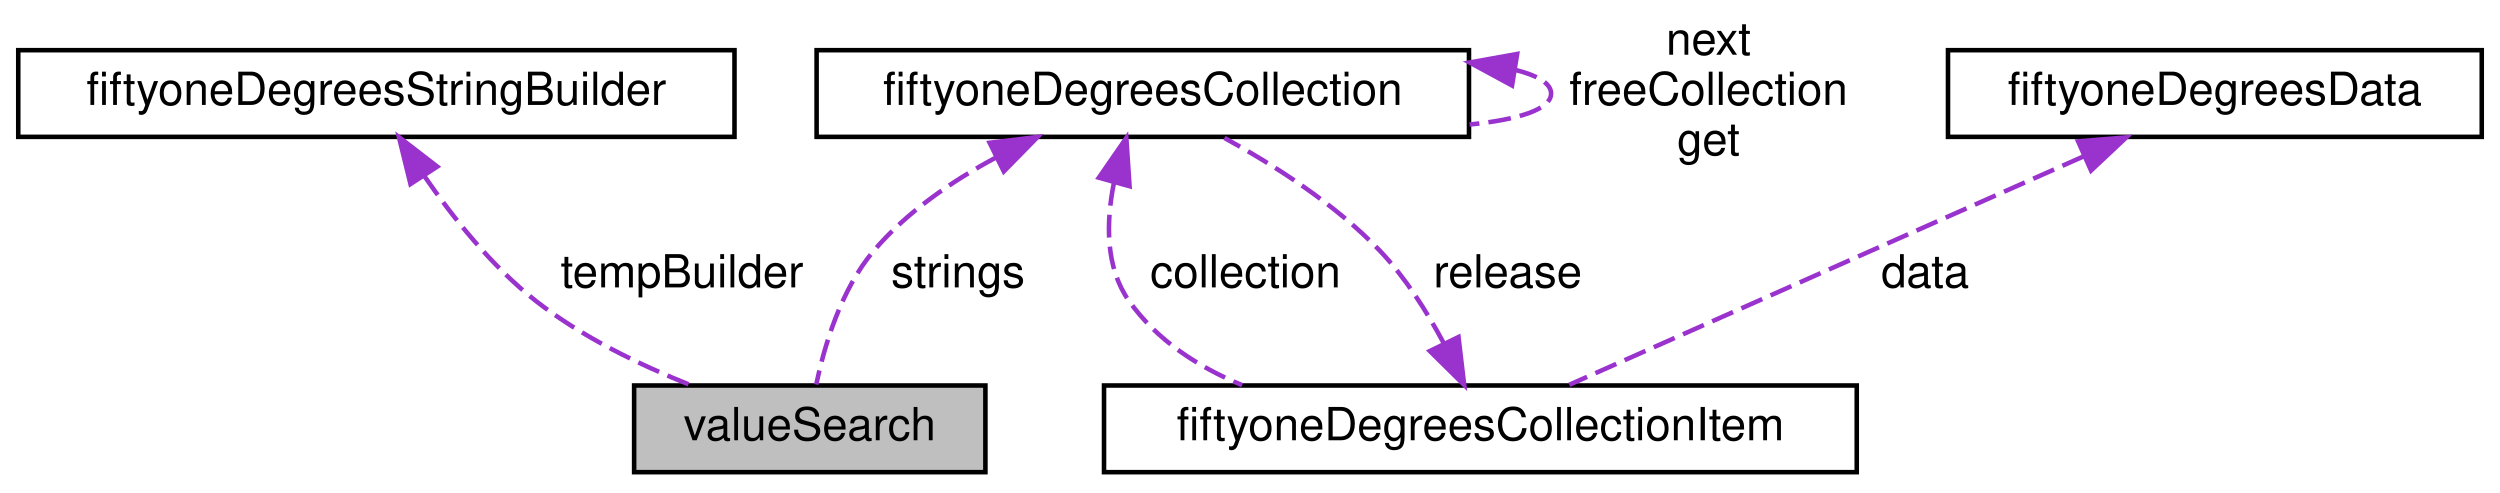
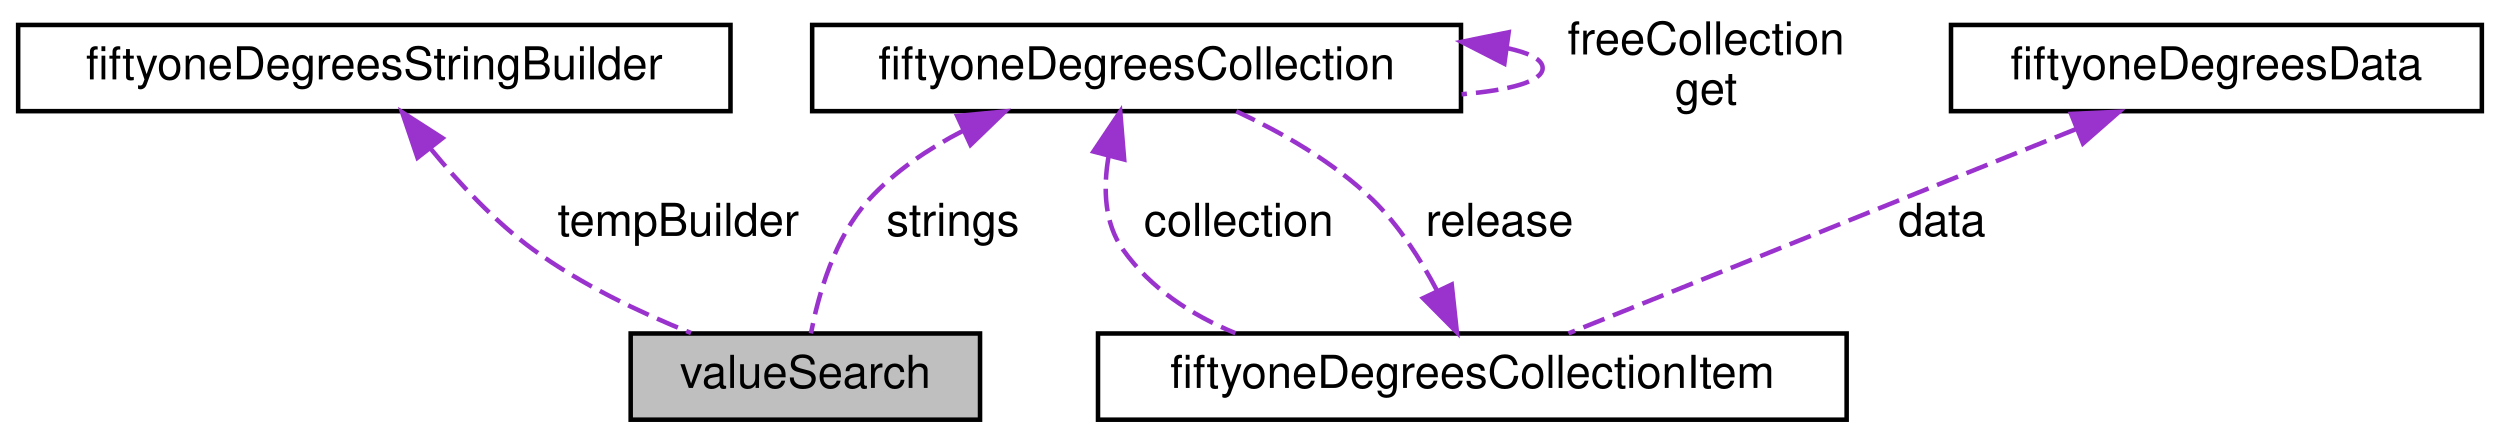
- <svg xmlns="http://www.w3.org/2000/svg" xmlns:xlink="http://www.w3.org/1999/xlink" width="548pt" height="108pt" viewBox="0.00 0.00 548.00 108.00">
-   <g id="graph0" class="graph" transform="scale(1 1) rotate(0) translate(4 104)">
+ <svg xmlns="http://www.w3.org/2000/svg" xmlns:xlink="http://www.w3.org/1999/xlink" width="551pt" height="97pt" viewBox="0.00 0.00 551.00 97.00">
+   <g id="graph0" class="graph" transform="scale(1 1) rotate(0) translate(4 93)">
    <g id="node1" class="node">
      <g id="a_node1">
        <a xlink:title=" ">
          <polygon fill="#bfbfbf" stroke="black" points="135,-0.5 135,-19.5 212,-19.5 212,-0.5 135,-0.5" />
          <text text-anchor="middle" x="173.5" y="-7.5" font-family="Helvetica,sans-Serif" font-size="10.00">valueSearch</text>
        </a>
      </g>
    </g>
    <g id="node2" class="node">
      <g id="a_node2">
        <a xlink:href="structfiftyone_degrees_string_builder.html" target="_top" xlink:title="String buffer for building strings with memory checks.">
-           <polygon fill="none" stroke="black" points="0,-74 0,-93 157,-93 157,-74 0,-74" />
-           <text text-anchor="middle" x="78.5" y="-81" font-family="Helvetica,sans-Serif" font-size="10.00">fiftyoneDegreesStringBuilder</text>
+           <polygon fill="none" stroke="black" points="0,-68.5 0,-87.5 157,-87.5 157,-68.5 0,-68.5" />
+           <text text-anchor="middle" x="78.5" y="-75.5" font-family="Helvetica,sans-Serif" font-size="10.00">fiftyoneDegreesStringBuilder</text>
        </a>
      </g>
    </g>
    <g id="edge1" class="edge">
-       <path fill="none" stroke="#9a32cd" stroke-dasharray="5,2" d="M89.06,-65.34C95.29,-56.3 103.85,-45.55 113.5,-38 123.58,-30.12 136.32,-23.97 147.47,-19.54" />
-       <polygon fill="#9a32cd" stroke="#9a32cd" points="85.98,-63.66 83.45,-73.95 91.85,-67.48 85.98,-63.66" />
+       <path fill="none" stroke="#9a32cd" stroke-dasharray="5,2" d="M90.97,-60.16C97.13,-52.67 105.05,-44.17 113.5,-38 124.01,-30.32 137.06,-24.12 148.3,-19.61" />
+       <polygon fill="#9a32cd" stroke="#9a32cd" points="88.02,-58.25 84.62,-68.28 93.53,-62.56 88.02,-58.25" />
      <text text-anchor="middle" x="145.5" y="-41" font-family="Helvetica,sans-Serif" font-size="10.00"> tempBuilder</text>
    </g>
    <g id="node3" class="node">
      <g id="a_node3">
        <a xlink:href="structfiftyone_degrees_collection.html" target="_top" xlink:title="All the shared methods and fields required by file, memory and cached collections.">
-           <polygon fill="none" stroke="black" points="175,-74 175,-93 318,-93 318,-74 175,-74" />
-           <text text-anchor="middle" x="246.5" y="-81" font-family="Helvetica,sans-Serif" font-size="10.00">fiftyoneDegreesCollection</text>
+           <polygon fill="none" stroke="black" points="175,-68.5 175,-87.5 318,-87.5 318,-68.5 175,-68.5" />
+           <text text-anchor="middle" x="246.5" y="-75.5" font-family="Helvetica,sans-Serif" font-size="10.00">fiftyoneDegreesCollection</text>
        </a>
      </g>
    </g>
    <g id="edge2" class="edge">
-       <path fill="none" stroke="#9a32cd" stroke-dasharray="5,2" d="M214.35,-69.49C204.67,-64.31 194.72,-57.51 187.5,-49 180.31,-40.53 176.66,-28.04 174.92,-19.72" />
-       <polygon fill="#9a32cd" stroke="#9a32cd" points="212.93,-72.7 223.45,-73.98 216.03,-66.42 212.93,-72.7" />
+       <path fill="none" stroke="#9a32cd" stroke-dasharray="5,2" d="M208.22,-64.16C200.61,-60.23 193.21,-55.25 187.5,-49 179.91,-40.7 176.34,-27.93 174.73,-19.52" />
+       <polygon fill="#9a32cd" stroke="#9a32cd" points="206.97,-67.44 217.52,-68.44 209.9,-61.08 206.97,-67.44" />
      <text text-anchor="middle" x="206" y="-41" font-family="Helvetica,sans-Serif" font-size="10.00"> strings</text>
    </g>
    <g id="edge6" class="edge">
-       <path fill="none" stroke="#9a32cd" stroke-dasharray="5,2" d="M328.11,-88.69C333.04,-87.46 336,-85.73 336,-83.5 336,-80.02 328.79,-77.76 318.13,-76.7" />
-       <polygon fill="#9a32cd" stroke="#9a32cd" points="327.44,-85.26 318.13,-90.3 328.56,-92.17 327.44,-85.26" />
-       <text text-anchor="middle" x="370.5" y="-92" font-family="Helvetica,sans-Serif" font-size="10.00"> next</text>
-       <text text-anchor="middle" x="370.5" y="-81" font-family="Helvetica,sans-Serif" font-size="10.00">freeCollection</text>
-       <text text-anchor="middle" x="370.5" y="-70" font-family="Helvetica,sans-Serif" font-size="10.00">get</text>
+       <path fill="none" stroke="#9a32cd" stroke-dasharray="5,2" d="M328.11,-82.41C333.04,-81.36 336,-79.89 336,-78 336,-75.04 328.79,-73.12 318.13,-72.22" />
+       <polygon fill="#9a32cd" stroke="#9a32cd" points="327.56,-78.96 318.13,-83.78 328.51,-85.89 327.56,-78.96" />
+       <text text-anchor="middle" x="372" y="-81" font-family="Helvetica,sans-Serif" font-size="10.00"> freeCollection</text>
+       <text text-anchor="middle" x="372" y="-70" font-family="Helvetica,sans-Serif" font-size="10.00">get</text>
    </g>
    <g id="node4" class="node">
      <g id="a_node4">
        <a xlink:href="structfiftyone_degrees_collection_item.html" target="_top" xlink:title="Used to store a handle to the underlying item that could be used to release the item when it's finish...">
          <polygon fill="none" stroke="black" points="238,-0.5 238,-19.5 403,-19.5 403,-0.5 238,-0.5" />
          <text text-anchor="middle" x="320.5" y="-7.5" font-family="Helvetica,sans-Serif" font-size="10.00">fiftyoneDegreesCollectionItem</text>
        </a>
      </g>
    </g>
    <g id="edge4" class="edge">
-       <path fill="none" stroke="#9a32cd" stroke-dasharray="5,2" d="M240.16,-63.86C238.44,-55.27 238.27,-45.37 243.5,-38 249.56,-29.45 258.56,-23.58 268.28,-19.57" />
-       <polygon fill="#9a32cd" stroke="#9a32cd" points="236.86,-65.05 242.89,-73.76 243.6,-63.18 236.86,-65.05" />
+       <path fill="none" stroke="#9a32cd" stroke-dasharray="5,2" d="M240.3,-58.37C239.14,-51.42 239.38,-43.82 243.5,-38 249.56,-29.45 258.56,-23.58 268.28,-19.57" />
+       <polygon fill="#9a32cd" stroke="#9a32cd" points="237,-59.6 242.9,-68.4 243.77,-57.84 237,-59.6" />
      <text text-anchor="middle" x="269" y="-41" font-family="Helvetica,sans-Serif" font-size="10.00"> collection</text>
    </g>
    <g id="edge3" class="edge">
-       <path fill="none" stroke="#9a32cd" stroke-dasharray="5,2" d="M312.45,-28.8C308.82,-35.61 304.08,-43.14 298.5,-49 288.72,-59.26 275.2,-67.84 264.4,-73.76" />
-       <polygon fill="#9a32cd" stroke="#9a32cd" points="315.7,-30.13 316.95,-19.61 309.41,-27.05 315.7,-30.13" />
+       <path fill="none" stroke="#9a32cd" stroke-dasharray="5,2" d="M312.68,-29.03C309.08,-35.87 304.31,-43.37 298.5,-49 289.96,-57.28 278.48,-63.8 268.48,-68.47" />
+       <polygon fill="#9a32cd" stroke="#9a32cd" points="315.96,-30.29 317.1,-19.76 309.64,-27.28 315.96,-30.29" />
      <text text-anchor="middle" x="326.5" y="-41" font-family="Helvetica,sans-Serif" font-size="10.00"> release</text>
    </g>
    <g id="node5" class="node">
      <g id="a_node5">
        <a xlink:href="structfiftyone_degrees_data.html" target="_top" xlink:title="Data structure used for reusing memory which may have been allocated in a previous operation.">
-           <polygon fill="none" stroke="black" points="423,-74 423,-93 540,-93 540,-74 423,-74" />
-           <text text-anchor="middle" x="481.5" y="-81" font-family="Helvetica,sans-Serif" font-size="10.00">fiftyoneDegreesData</text>
+           <polygon fill="none" stroke="black" points="426,-68.5 426,-87.5 543,-87.5 543,-68.5 426,-68.5" />
+           <text text-anchor="middle" x="484.5" y="-75.5" font-family="Helvetica,sans-Serif" font-size="10.00">fiftyoneDegreesData</text>
        </a>
      </g>
    </g>
    <g id="edge5" class="edge">
-       <path fill="none" stroke="#9a32cd" stroke-dasharray="5,2" d="M452.65,-69.69C420.11,-55.24 368.07,-32.13 339.99,-19.66" />
-       <polygon fill="#9a32cd" stroke="#9a32cd" points="451.52,-73.02 462.08,-73.88 454.36,-66.62 451.52,-73.02" />
-       <text text-anchor="middle" x="418" y="-41" font-family="Helvetica,sans-Serif" font-size="10.00"> data</text>
+       <path fill="none" stroke="#9a32cd" stroke-dasharray="5,2" d="M453.53,-64.54C420.81,-51.37 370.12,-30.97 341.69,-19.53" />
+       <polygon fill="#9a32cd" stroke="#9a32cd" points="452.48,-67.89 463.06,-68.37 455.09,-61.39 452.48,-67.89" />
+       <text text-anchor="middle" x="424" y="-41" font-family="Helvetica,sans-Serif" font-size="10.00"> data</text>
    </g>
  </g>
</svg>
